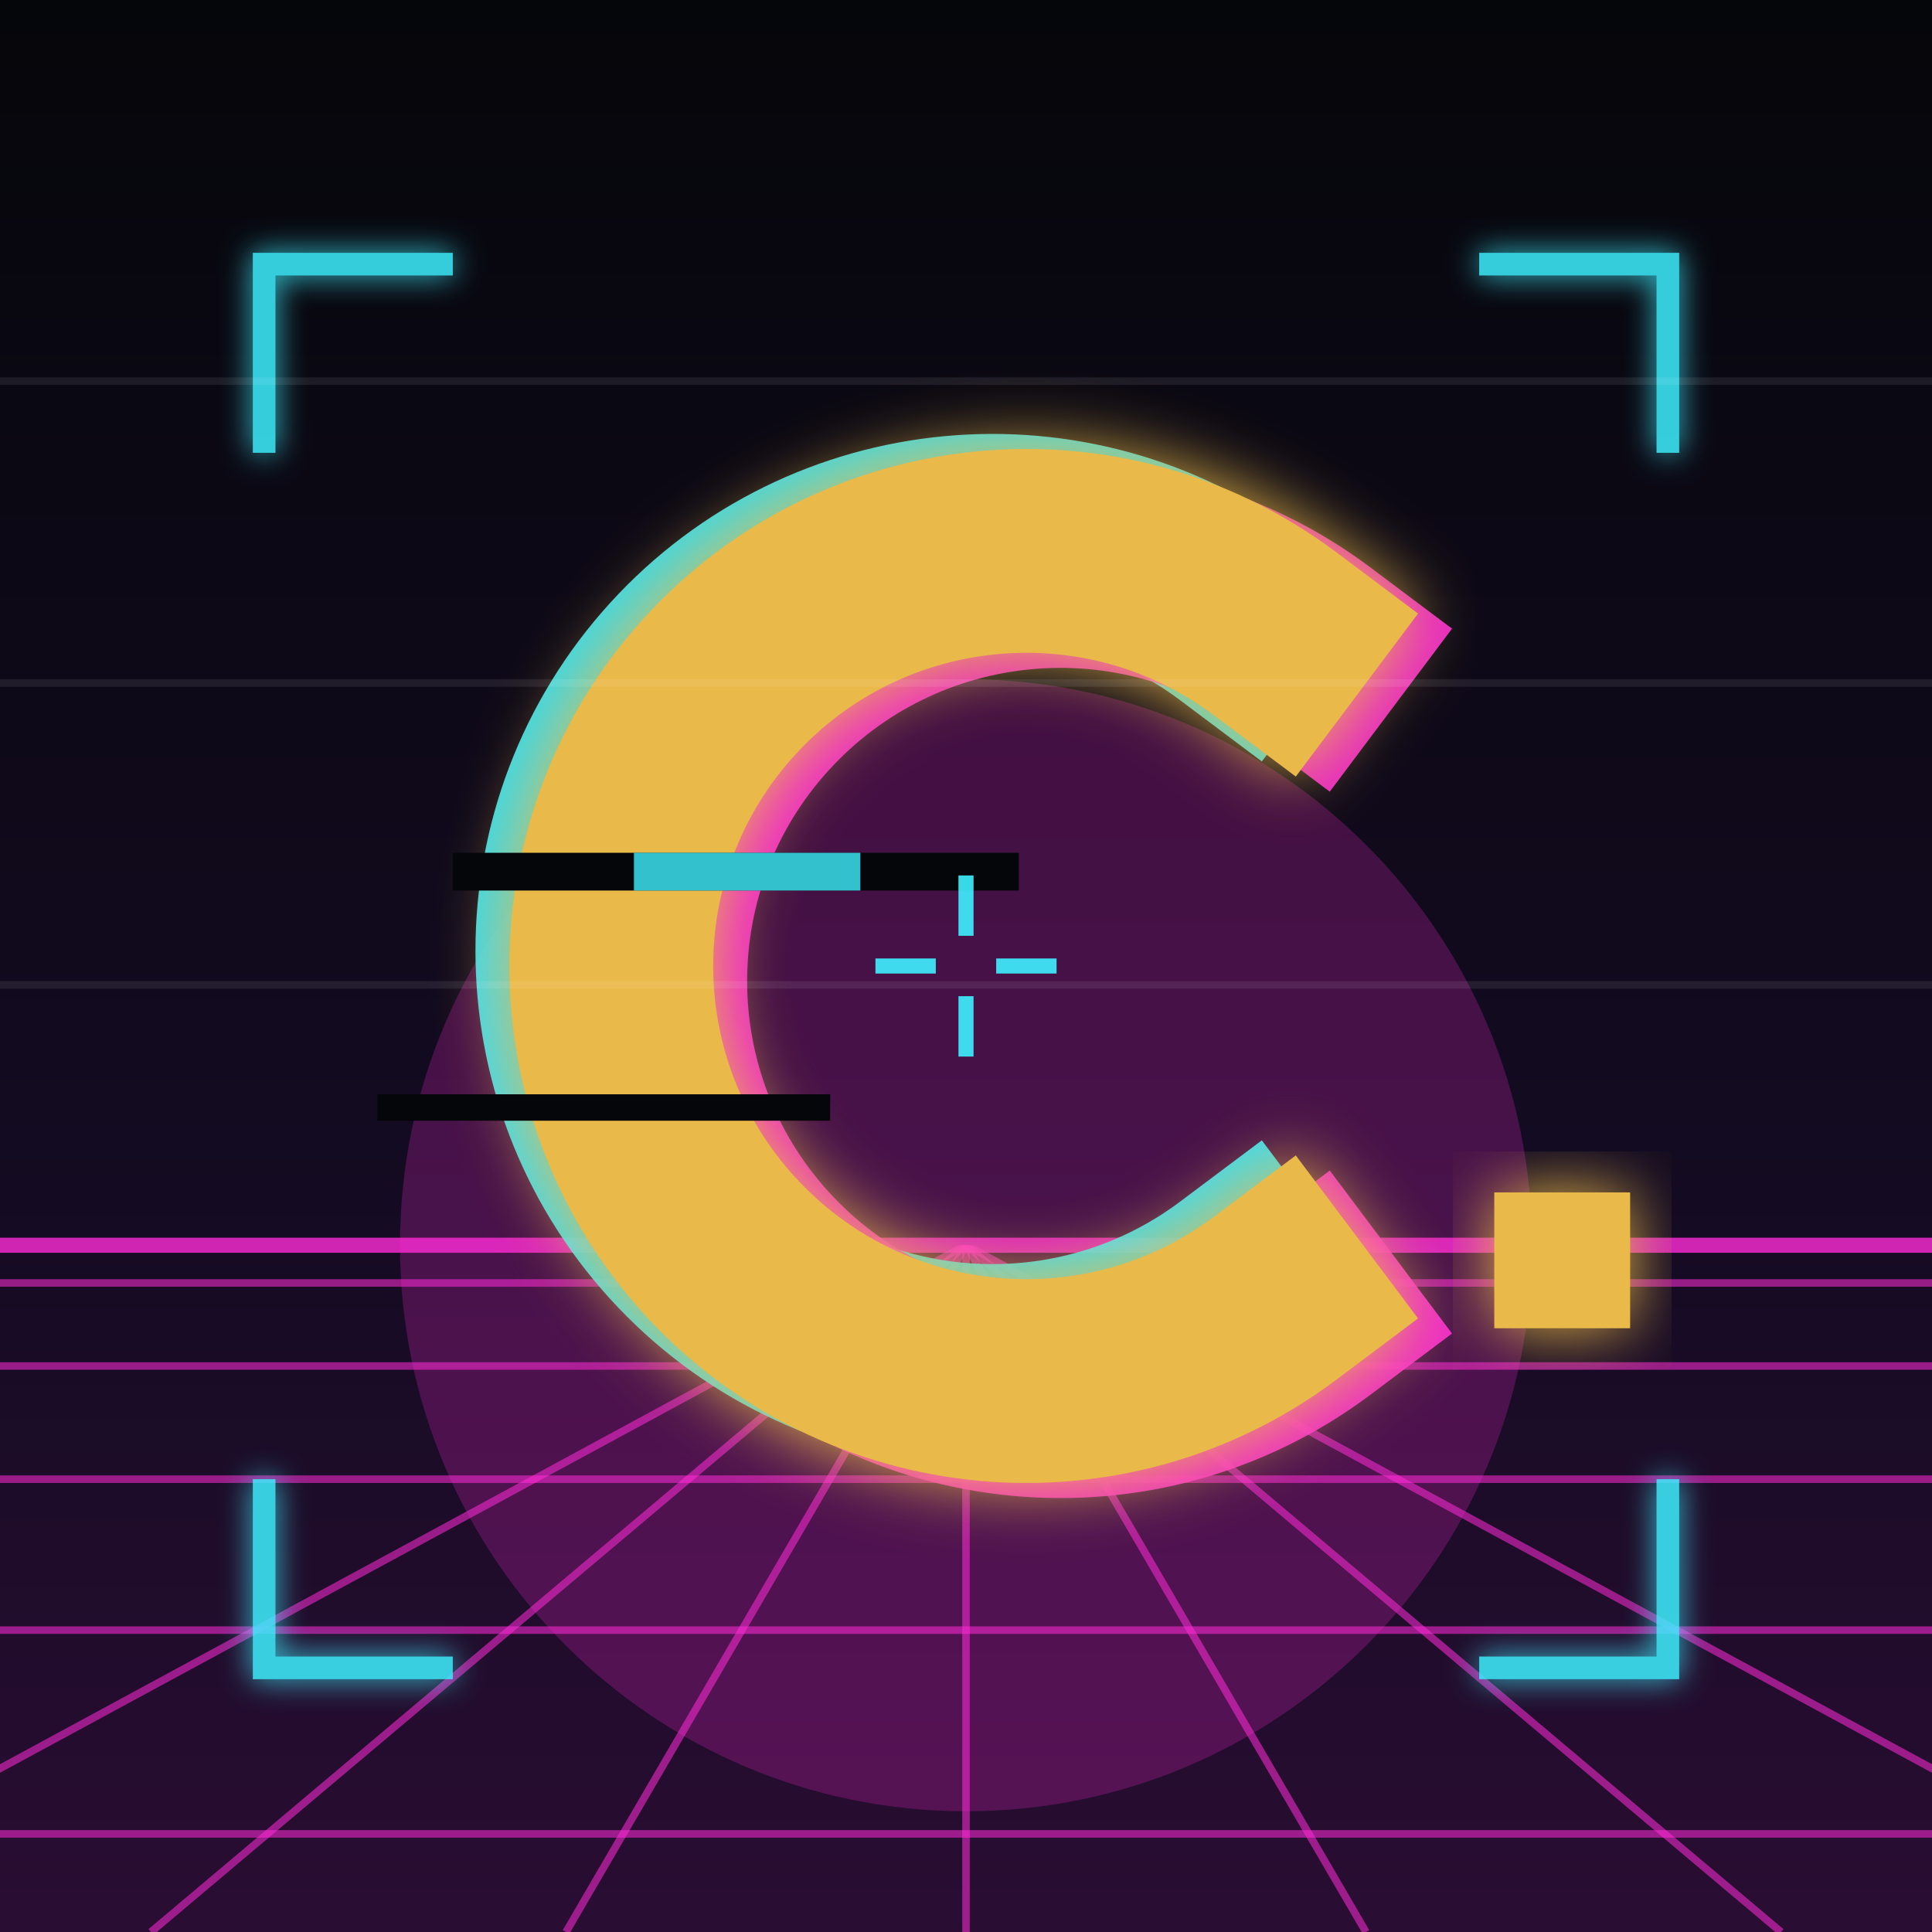
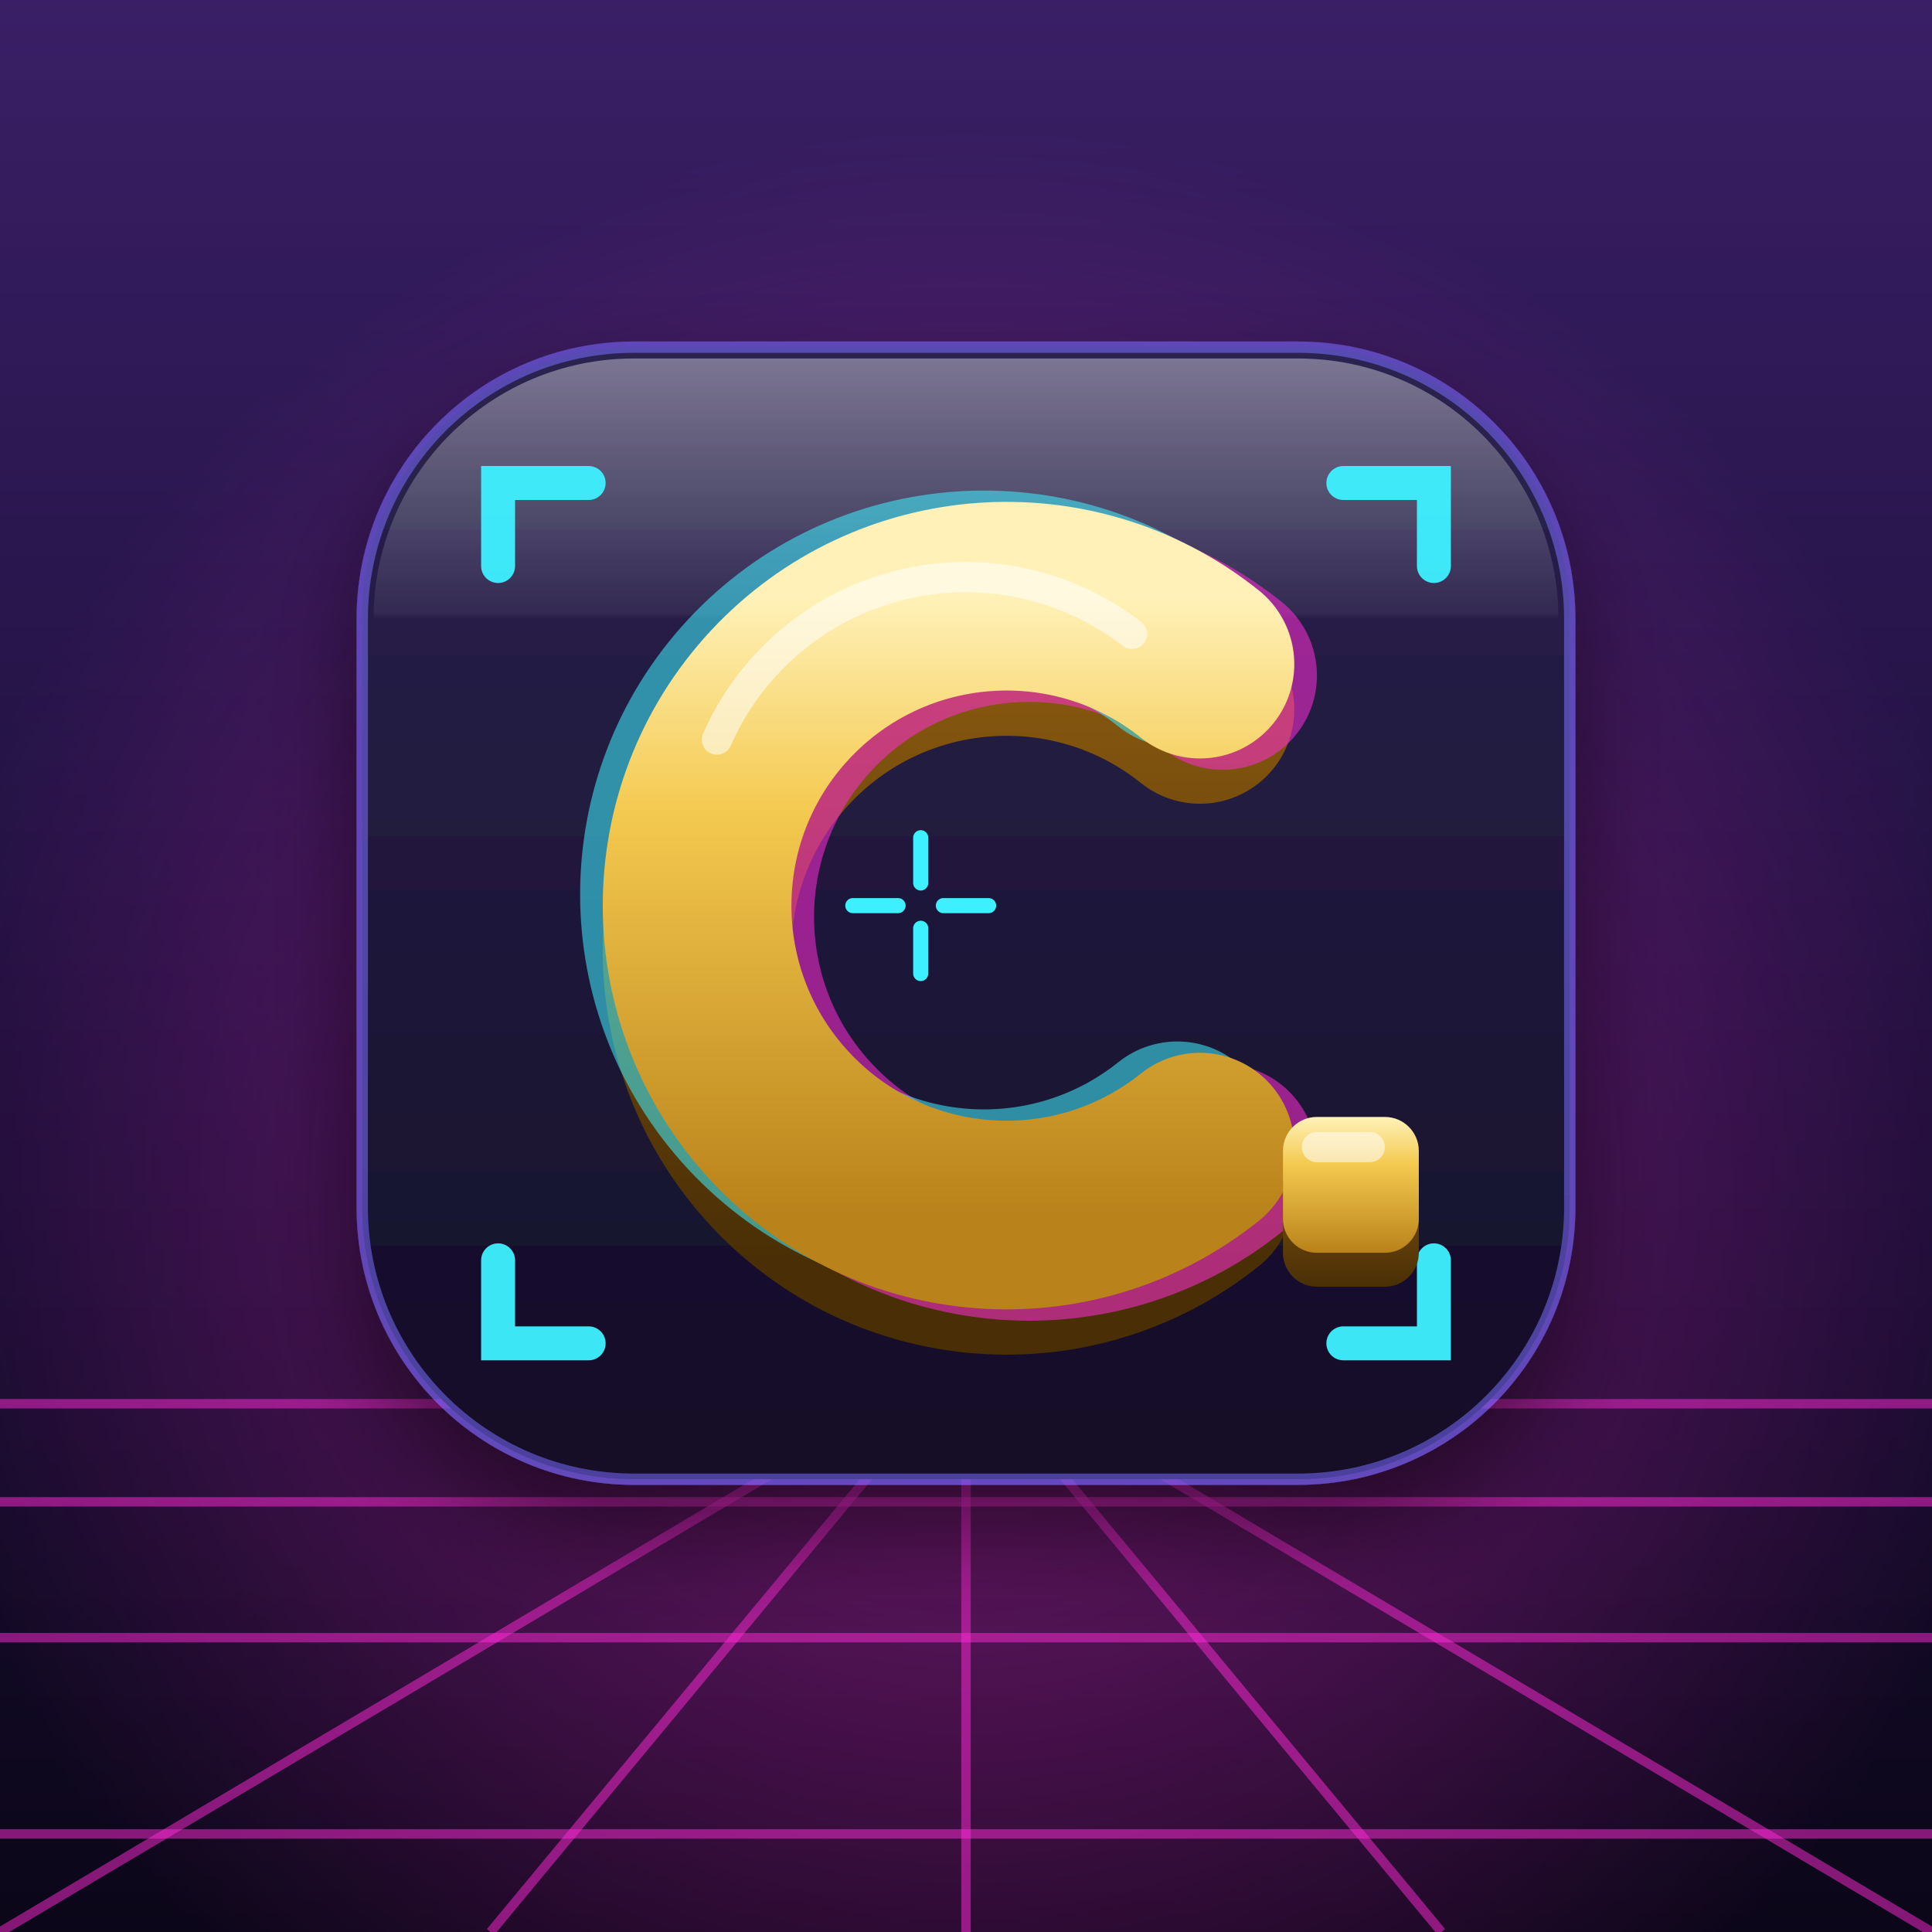
<svg xmlns="http://www.w3.org/2000/svg" viewBox="0 0 512 512">
  <defs>
    <linearGradient id="bg" x1="0" y1="0" x2="0" y2="1">
-       <stop offset="0" stop-color="#05060a" />
-       <stop offset=".62" stop-color="#140b22" />
-       <stop offset="1" stop-color="#2a0d33" />
+       <stop offset="0" stop-color="#3a1f66" />
+       <stop offset=".55" stop-color="#1c0f3a" />
+       <stop offset="1" stop-color="#0b0618" />
    </linearGradient>
-     <filter id="glow" x="-30%" y="-30%" width="160%" height="160%">
-       <feGaussianBlur stdDeviation="9" result="b" />
-       <feMerge>
-         <feMergeNode in="b" />
-         <feMergeNode in="SourceGraphic" />
-       </feMerge>
+     <radialGradient id="glowbg" cx=".5" cy=".62" r=".55">
+       <stop offset="0" stop-color="#ff2bd6" stop-opacity=".45" />
+       <stop offset="1" stop-color="#ff2bd6" stop-opacity="0" />
+     </radialGradient>
+     <linearGradient id="sheen" x1="0" y1="0" x2="0" y2="1">
+       <stop offset="0" stop-color="#fff" stop-opacity=".38" />
+       <stop offset=".45" stop-color="#fff" stop-opacity=".06" />
+       <stop offset=".46" stop-color="#fff" stop-opacity="0" />
+     </linearGradient>
+     <linearGradient id="gold" x1="0" y1="0" x2="0" y2="1">
+       <stop offset="0" stop-color="#fff1b8" />
+       <stop offset=".35" stop-color="#f4c94f" />
+       <stop offset="1" stop-color="#b9821a" />
+     </linearGradient>
+     <linearGradient id="goldside" x1="0" y1="0" x2="0" y2="1">
+       <stop offset="0" stop-color="#8a5a10" />
+       <stop offset="1" stop-color="#4a2f06" />
+     </linearGradient>
+     <linearGradient id="plate" x1="0" y1="0" x2="0" y2="1">
+       <stop offset="0" stop-color="#2b2350" />
+       <stop offset="1" stop-color="#130d26" />
+     </linearGradient>
+     <filter id="drop" x="-20%" y="-20%" width="140%" height="150%">
+       <feDropShadow dx="0" dy="14" stdDeviation="14" flood-color="#000" flood-opacity=".55" />
    </filter>
-     <filter id="glow2" x="-30%" y="-30%" width="160%" height="160%">
-       <feGaussianBlur stdDeviation="4" result="b" />
-       <feMerge>
-         <feMergeNode in="b" />
-         <feMergeNode in="SourceGraphic" />
-       </feMerge>
+     <filter id="soft" x="-20%" y="-20%" width="140%" height="140%">
+       <feGaussianBlur stdDeviation="6" />
    </filter>
    <clipPath id="floor">
-       <rect x="0" y="330" width="512" height="182" />
+       <rect x="0" y="360" width="512" height="152" />
    </clipPath>
  </defs>
  <rect width="512" height="512" fill="url(#bg)" />
-   <g clip-path="url(#floor)" stroke="#ff2bd6" stroke-opacity=".55" stroke-width="2">
-     <line x1="0" y1="340" x2="512" y2="340" />
-     <line x1="0" y1="362" x2="512" y2="362" />
-     <line x1="0" y1="392" x2="512" y2="392" />
-     <line x1="0" y1="432" x2="512" y2="432" />
+   <rect width="512" height="512" fill="url(#glowbg)" />
+   <g clip-path="url(#floor)" stroke="#ff2bd6" stroke-opacity=".5" stroke-width="2.5">
+     <line x1="0" y1="372" x2="512" y2="372" />
+     <line x1="0" y1="398" x2="512" y2="398" />
+     <line x1="0" y1="434" x2="512" y2="434" />
    <line x1="0" y1="486" x2="512" y2="486" />
-     <line x1="256" y1="330" x2="256" y2="512" />
-     <line x1="256" y1="330" x2="150" y2="512" />
-     <line x1="256" y1="330" x2="362" y2="512" />
-     <line x1="256" y1="330" x2="40" y2="512" />
-     <line x1="256" y1="330" x2="472" y2="512" />
-     <line x1="256" y1="330" x2="-80" y2="512" />
-     <line x1="256" y1="330" x2="592" y2="512" />
+     <line x1="256" y1="360" x2="256" y2="512" />
+     <line x1="256" y1="360" x2="130" y2="512" />
+     <line x1="256" y1="360" x2="382" y2="512" />
+     <line x1="256" y1="360" x2="0" y2="512" />
+     <line x1="256" y1="360" x2="512" y2="512" />
  </g>
-   <g opacity=".22">
-     <circle cx="256" cy="330" r="150" fill="#ff2bd6" />
+   <g filter="url(#drop)">
+     <rect x="96" y="92" width="320" height="300" rx="72" fill="url(#plate)" />
+     <rect x="96" y="92" width="320" height="300" rx="72" fill="none" stroke="#7a6cff" stroke-opacity=".55" stroke-width="3" />
  </g>
-   <rect x="0" y="328" width="512" height="4" fill="#ff2bd6" opacity=".8" />
-   <g stroke="#3ef0ff" stroke-width="6" fill="none" opacity=".85" filter="url(#glow2)">
-     <path d="M70 120 V70 H120" />
-     <path d="M442 120 V70 H392" />
-     <path d="M70 392 V442 H120" />
-     <path d="M442 392 V442 H392" />
+   <rect x="99" y="95" width="314" height="150" rx="69" fill="url(#sheen)" />
+   <g stroke="#3ef0ff" stroke-width="9" fill="none" stroke-linecap="round" opacity=".95">
+     <path d="M132 150 V128 H156" />
+     <path d="M380 150 V128 H356" />
+     <path d="M132 334 V356 H156" />
+     <path d="M380 334 V356 H356" />
  </g>
-   <g fill="none" stroke-linecap="square" stroke-width="54">
-     <path d="M338 168 A110 110 0 1 0 338 344" stroke="#3ef0ff" transform="translate(-9,-4)" opacity=".9" />
-     <path d="M338 168 A110 110 0 1 0 338 344" stroke="#ff2bd6" transform="translate(9,4)" opacity=".9" />
-     <path d="M338 168 A110 110 0 1 0 338 344" stroke="#e9b949" filter="url(#glow)" />
+   <g fill="none" stroke-linecap="round" stroke-width="50">
+     <path d="M318 176 A82 82 0 1 0 318 304" stroke="url(#goldside)" transform="translate(0,12)" />
+     <path d="M318 176 A82 82 0 1 0 318 304" stroke="#ff2bd6" opacity=".55" transform="translate(6,3)" />
+     <path d="M318 176 A82 82 0 1 0 318 304" stroke="#3ef0ff" opacity=".55" transform="translate(-6,-3)" />
+     <path d="M318 176 A82 82 0 1 0 318 304" stroke="url(#gold)" />
  </g>
-   <rect x="120" y="226" width="150" height="10" fill="#05060a" />
-   <rect x="150" y="226" width="60" height="10" fill="#3ef0ff" opacity=".8" transform="translate(18,0)" />
-   <rect x="100" y="290" width="120" height="7" fill="#05060a" />
-   <rect x="396" y="316" width="36" height="36" fill="#e9b949" filter="url(#glow)" />
-   <g stroke="#3ef0ff" stroke-width="4" opacity=".9">
-     <line x1="232" y1="256" x2="248" y2="256" />
-     <line x1="264" y1="256" x2="280" y2="256" />
-     <line x1="256" y1="232" x2="256" y2="248" />
-     <line x1="256" y1="264" x2="256" y2="280" />
-   </g>
-   <g opacity=".08" fill="#fff">
-     <rect y="100" width="512" height="2" />
-     <rect y="180" width="512" height="2" />
-     <rect y="260" width="512" height="2" />
+   <path d="M190 196 A72 72 0 0 1 300 168" fill="none" stroke="#fff" stroke-opacity=".55" stroke-width="8" stroke-linecap="round" />
+   <rect x="340" y="296" width="36" height="36" rx="9" fill="url(#goldside)" transform="translate(0,9)" />
+   <rect x="340" y="296" width="36" height="36" rx="9" fill="url(#gold)" />
+   <rect x="345" y="300" width="22" height="8" rx="4" fill="#fff" opacity=".55" />
+   <g stroke="#3ef0ff" stroke-width="4" stroke-linecap="round">
+     <line x1="226" y1="240" x2="238" y2="240" />
+     <line x1="250" y1="240" x2="262" y2="240" />
+     <line x1="244" y1="222" x2="244" y2="234" />
+     <line x1="244" y1="246" x2="244" y2="258" />
  </g>
</svg>
